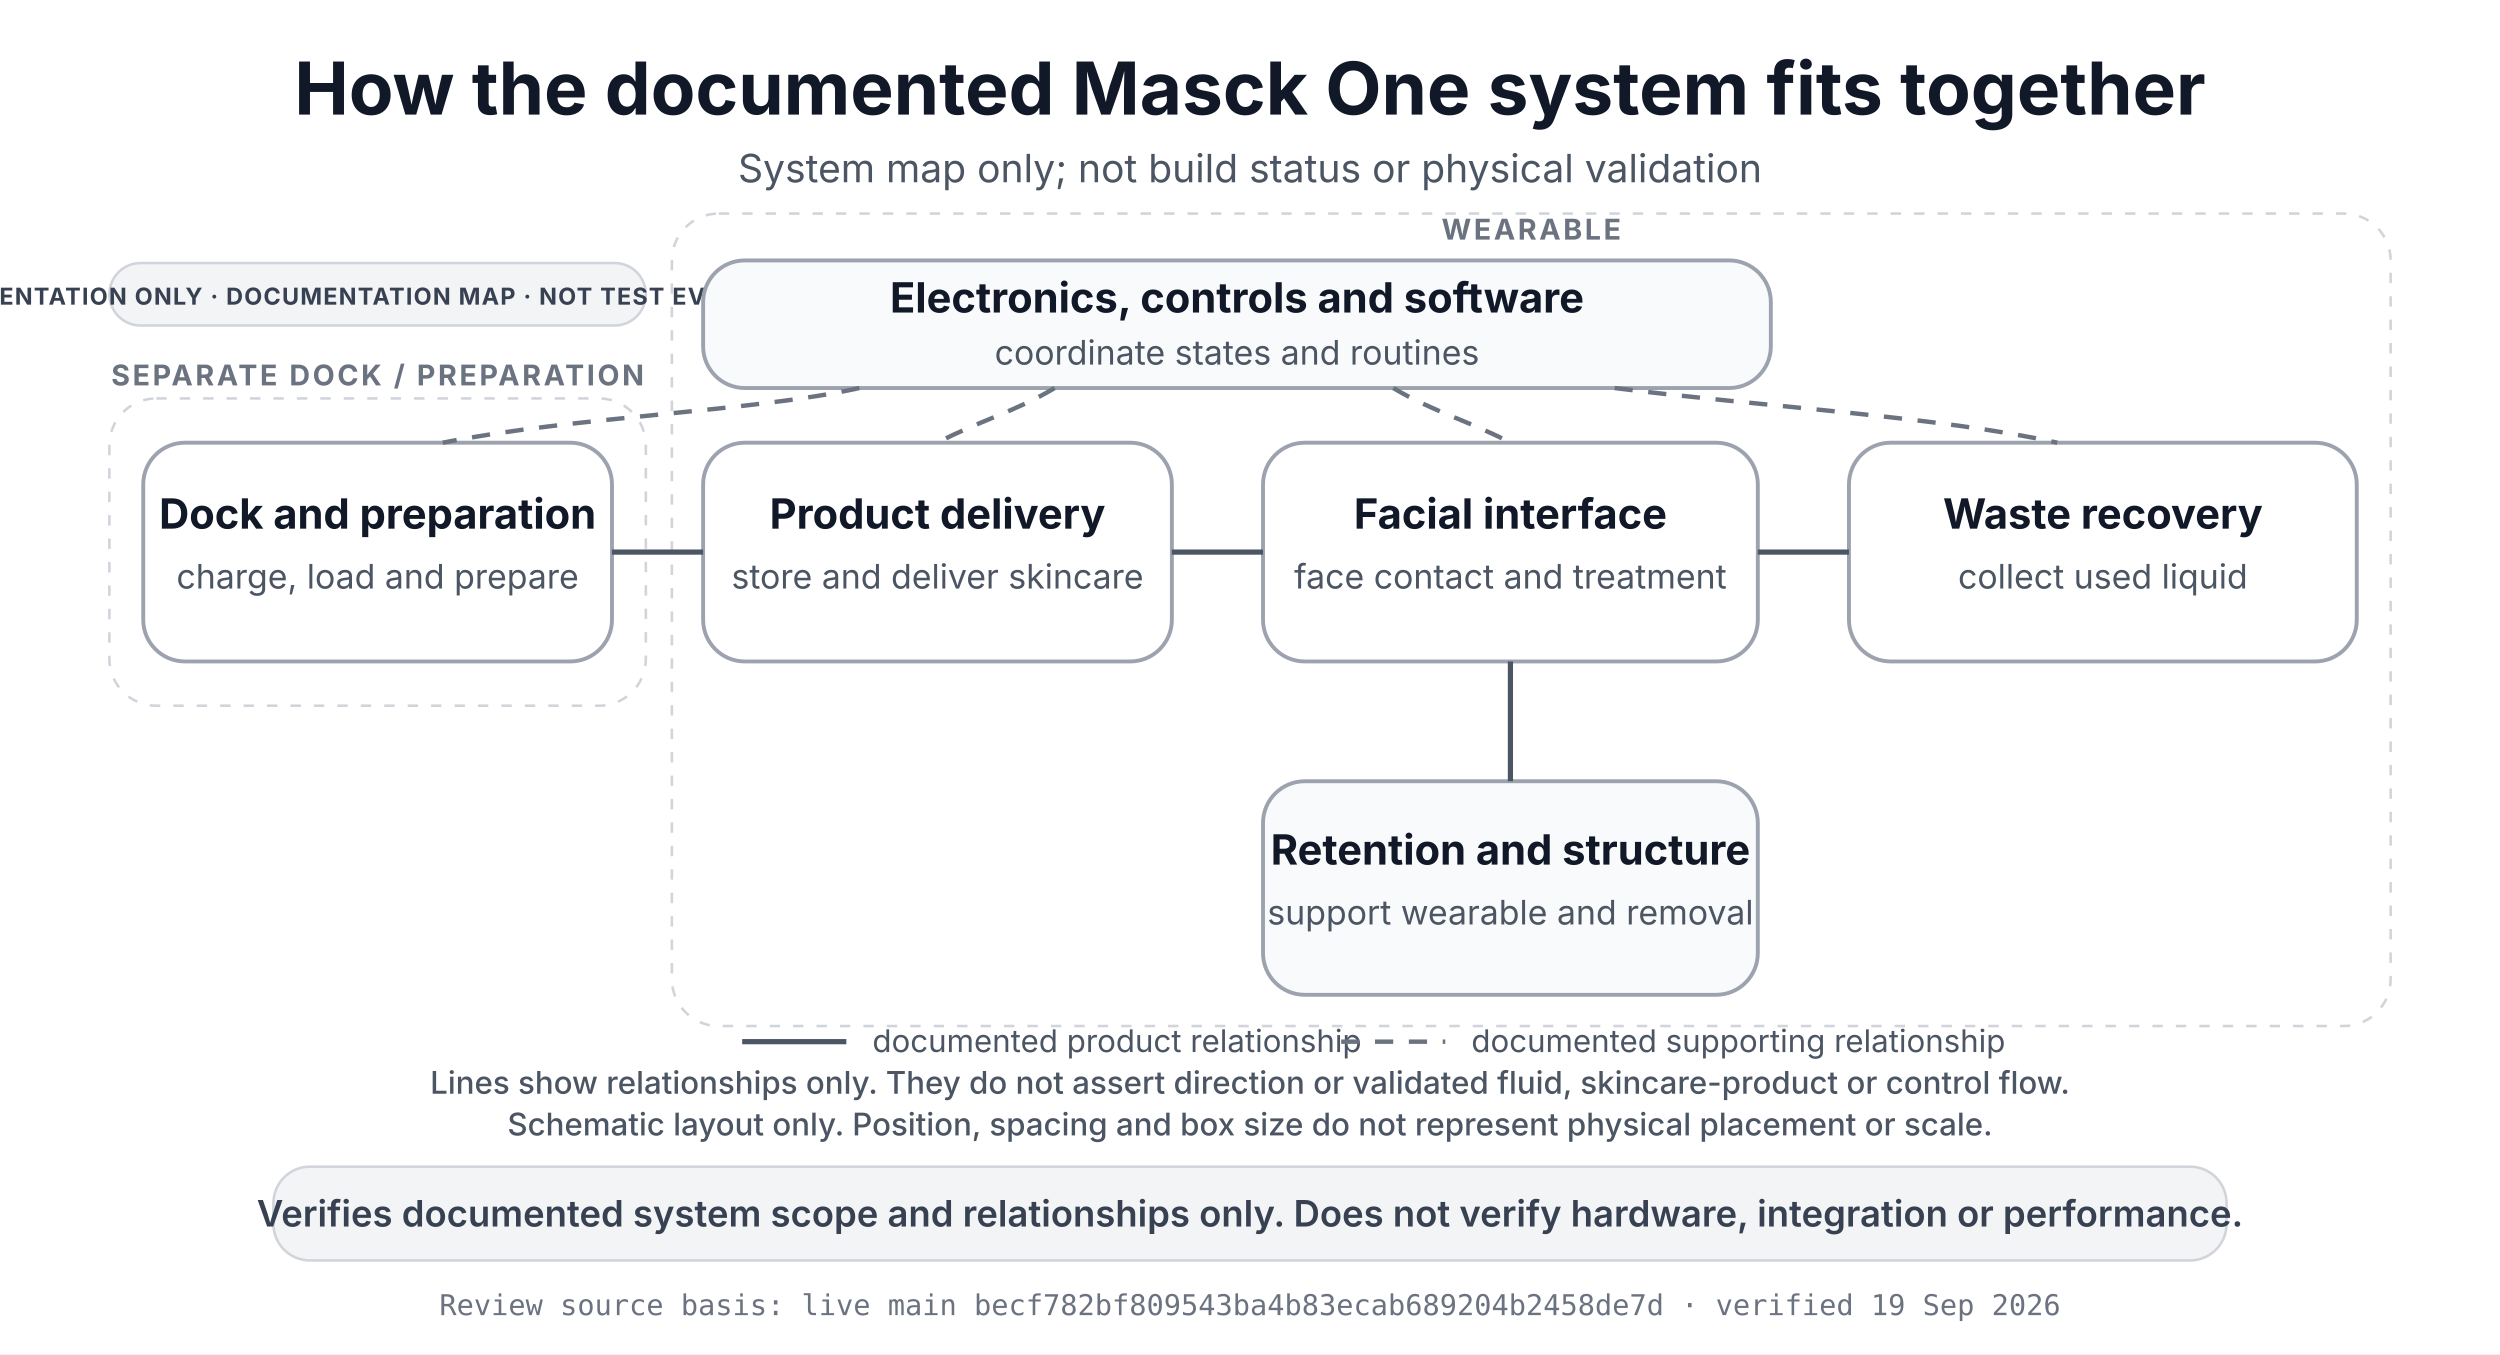
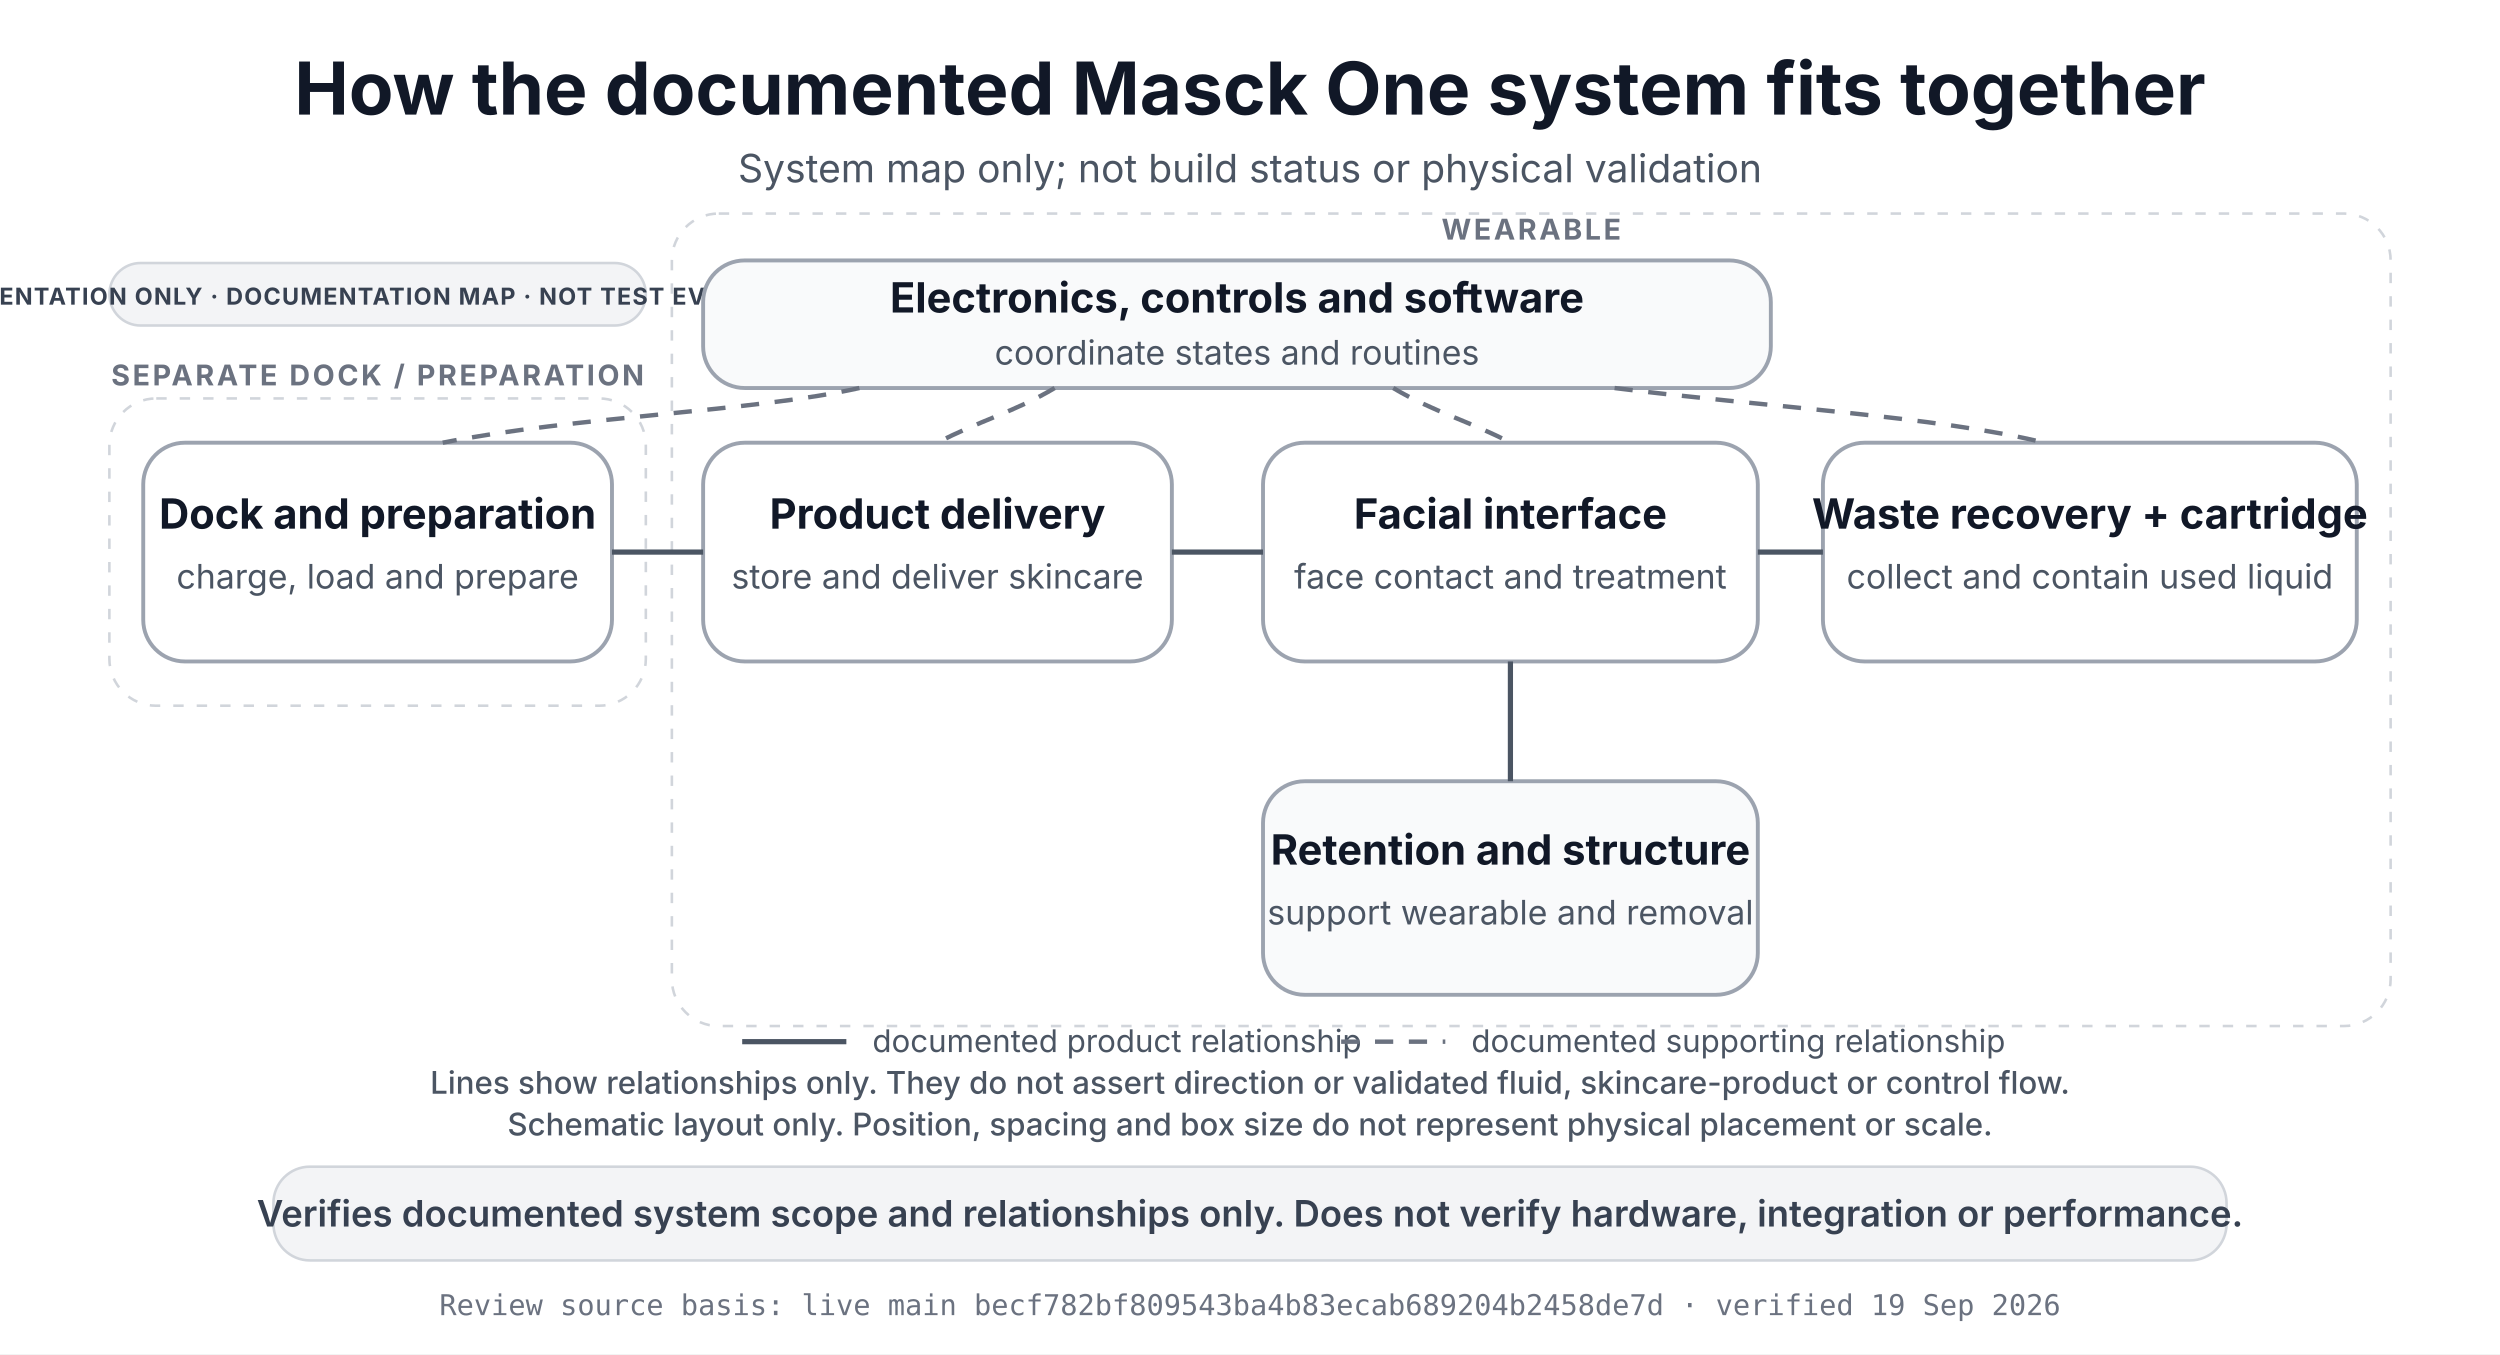
<svg xmlns="http://www.w3.org/2000/svg" width="960" height="520" viewBox="0 0 960 520" role="img" aria-labelledby="title desc">
  <defs>
    <style>
      .title { font: 700 28px system-ui, -apple-system, BlinkMacSystemFont, 'Segoe UI', sans-serif; fill: #111827; }
      .subtitle { font: 400 15px system-ui, -apple-system, BlinkMacSystemFont, 'Segoe UI', sans-serif; fill: #4b5563; }
      .badge { font: 700 9px system-ui, -apple-system, BlinkMacSystemFont, 'Segoe UI', sans-serif; fill: #374151; text-anchor: middle; letter-spacing: 0.45px; }
      .zone { font: 700 11px system-ui, -apple-system, BlinkMacSystemFont, 'Segoe UI', sans-serif; fill: #6b7280; text-anchor: middle; letter-spacing: 1px; }
      .node-title { font: 650 16px system-ui, -apple-system, BlinkMacSystemFont, 'Segoe UI', sans-serif; fill: #111827; text-anchor: middle; }
      .node-sub { font: 400 13px system-ui, -apple-system, BlinkMacSystemFont, 'Segoe UI', sans-serif; fill: #4b5563; text-anchor: middle; }
      .legend { font: 400 12px system-ui, -apple-system, BlinkMacSystemFont, 'Segoe UI', sans-serif; fill: #4b5563; }
      .boundary-note { font: 500 12px system-ui, -apple-system, BlinkMacSystemFont, 'Segoe UI', sans-serif; fill: #4b5563; text-anchor: middle; }
      .footer { font: 600 14px system-ui, -apple-system, BlinkMacSystemFont, 'Segoe UI', sans-serif; fill: #374151; text-anchor: middle; }
      .source { font: 500 11px ui-monospace, SFMono-Regular, Menlo, Consolas, monospace; fill: #6b7280; text-anchor: middle; }
      .box { fill: #ffffff; stroke: #9ca3af; stroke-width: 1.5; rx: 16; }
      .support { fill: #f9fafb; stroke: #9ca3af; stroke-width: 1.5; rx: 16; }
      .zone-box { fill: none; stroke: #d1d5db; stroke-width: 1; stroke-dasharray: 4 5; rx: 18; }
      .relationship { fill: none; stroke: #4b5563; stroke-width: 2; }
      .support-relationship { fill: none; stroke: #6b7280; stroke-width: 1.7; stroke-dasharray: 7 6; }
      .legend-solid { fill: none; stroke: #4b5563; stroke-width: 2; }
      .legend-dashed { fill: none; stroke: #6b7280; stroke-width: 1.7; stroke-dasharray: 7 6; }
    </style>
  </defs>
  <rect width="960" height="520" fill="#ffffff" />
  <text x="480" y="44" class="title" text-anchor="middle">How the documented Masck One system fits together</text>
  <text x="480" y="70" class="subtitle" text-anchor="middle">System map only; not build status or physical validation</text>
  <rect x="42" y="101" width="206" height="24" rx="12" fill="#f3f4f6" stroke="#d1d5db" />
  <text x="145" y="117" class="badge">ORIENTATION ONLY · DOCUMENTATION MAP · NOT TEST EVIDENCE</text>
  <rect x="42" y="153" width="206" height="118" class="zone-box" />
  <text x="145" y="148" class="zone">SEPARATE DOCK / PREPARATION</text>
  <rect x="258" y="82" width="660" height="312" class="zone-box" />
  <text x="588" y="92" class="zone">WEARABLE</text>
  <rect x="55" y="170" width="180" height="84" class="box" />
  <text x="145" y="203" class="node-title">Dock and preparation</text>
  <text x="145" y="226" class="node-sub">charge, load and prepare</text>
  <rect x="270" y="170" width="180" height="84" class="box" />
  <text x="360" y="203" class="node-title">Product delivery</text>
  <text x="360" y="226" class="node-sub">store and deliver skincare</text>
  <rect x="485" y="170" width="190" height="84" class="box" />
  <text x="580" y="203" class="node-title">Facial interface</text>
  <text x="580" y="226" class="node-sub">face contact and treatment</text>
-   <rect x="710" y="170" width="195" height="84" class="box" />
-   <text x="807.5" y="203" class="node-title">Waste recovery</text>
-   <text x="807.5" y="226" class="node-sub">collect used liquid</text>
+   <rect x="700" y="170" width="205" height="84" class="box" />
+   <text x="802.5" y="203" class="node-title">Waste recovery + cartridge</text>
+   <text x="802.5" y="226" class="node-sub">collect and contain used liquid</text>
  <path d="M235 212 H270" class="relationship" />
  <path d="M450 212 H485" class="relationship" />
-   <path d="M675 212 H710" class="relationship" />
+   <path d="M675 212 H700" class="relationship" />
  <rect x="485" y="300" width="190" height="82" class="support" />
  <text x="580" y="332" class="node-title">Retention and structure</text>
  <text x="580" y="355" class="node-sub">support wearable and removal</text>
  <path d="M580 300 V254" class="relationship" />
  <rect x="270" y="100" width="410" height="49" class="support" />
  <text x="475" y="120" class="node-title">Electronics, controls and software</text>
  <text x="475" y="140" class="node-sub">coordinate states and routines</text>
  <path d="M330 149 C290 158 220 160 170 170" class="support-relationship" />
  <path d="M405 149 C390 158 375 162 360 170" class="support-relationship" />
  <path d="M535 149 C550 158 565 162 580 170" class="support-relationship" />
-   <path d="M620 149 C675 156 745 160 790 170" class="support-relationship" />
+   <path d="M620 149 C675 156 745 160 785 170" class="support-relationship" />
  <line x1="285" y1="400" x2="325" y2="400" class="legend-solid" />
  <text x="335" y="404" class="legend">documented product relationship</text>
  <line x1="515" y1="400" x2="555" y2="400" class="legend-dashed" />
  <text x="565" y="404" class="legend">documented supporting relationship</text>
  <text x="480" y="420" class="boundary-note">Lines show relationships only. They do not assert direction or validated fluid, skincare-product or control flow.</text>
  <text x="480" y="436" class="boundary-note">Schematic layout only. Position, spacing and box size do not represent physical placement or scale.</text>
  <rect x="105" y="448" width="750" height="36" rx="14" fill="#f3f4f6" stroke="#d1d5db" />
  <text x="480" y="471" class="footer">Verifies documented system scope and relationships only. Does not verify hardware, integration or performance.</text>
  <text x="480" y="505" class="source">Review source basis: live main becf782bf809543ba4b83ecab689204b2458de7d · verified 19 Sep 2026</text>
</svg>
